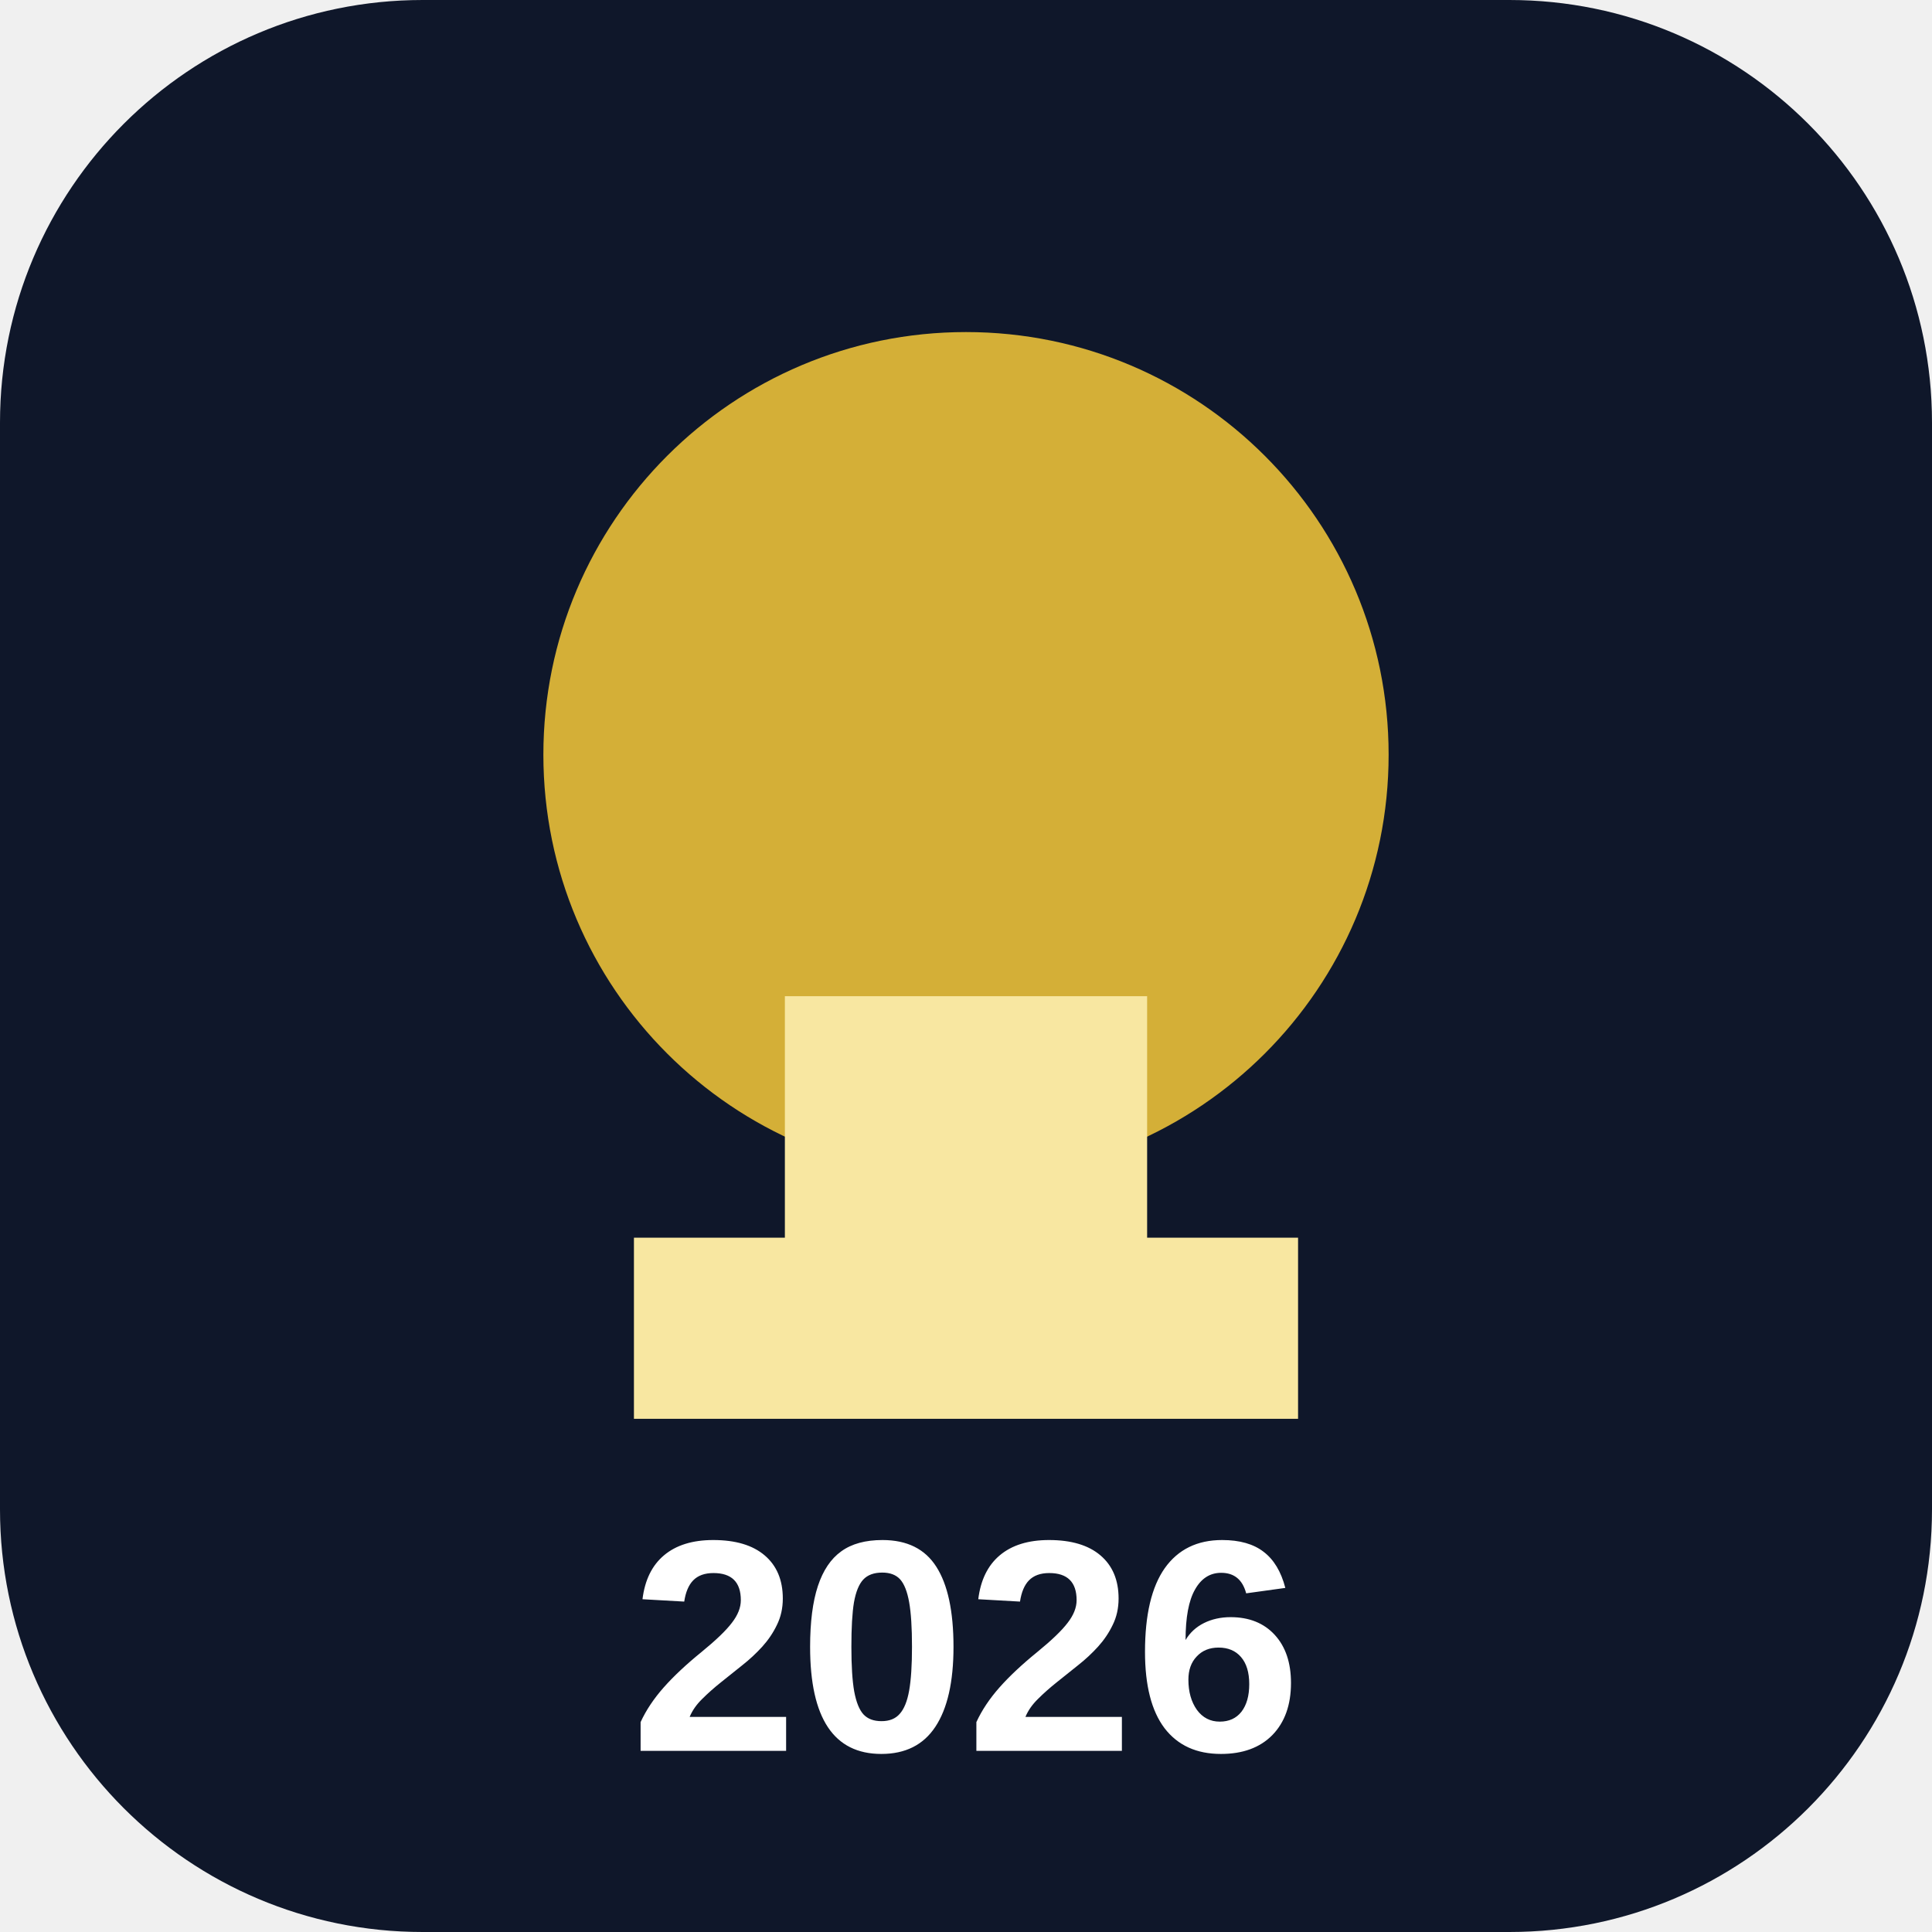
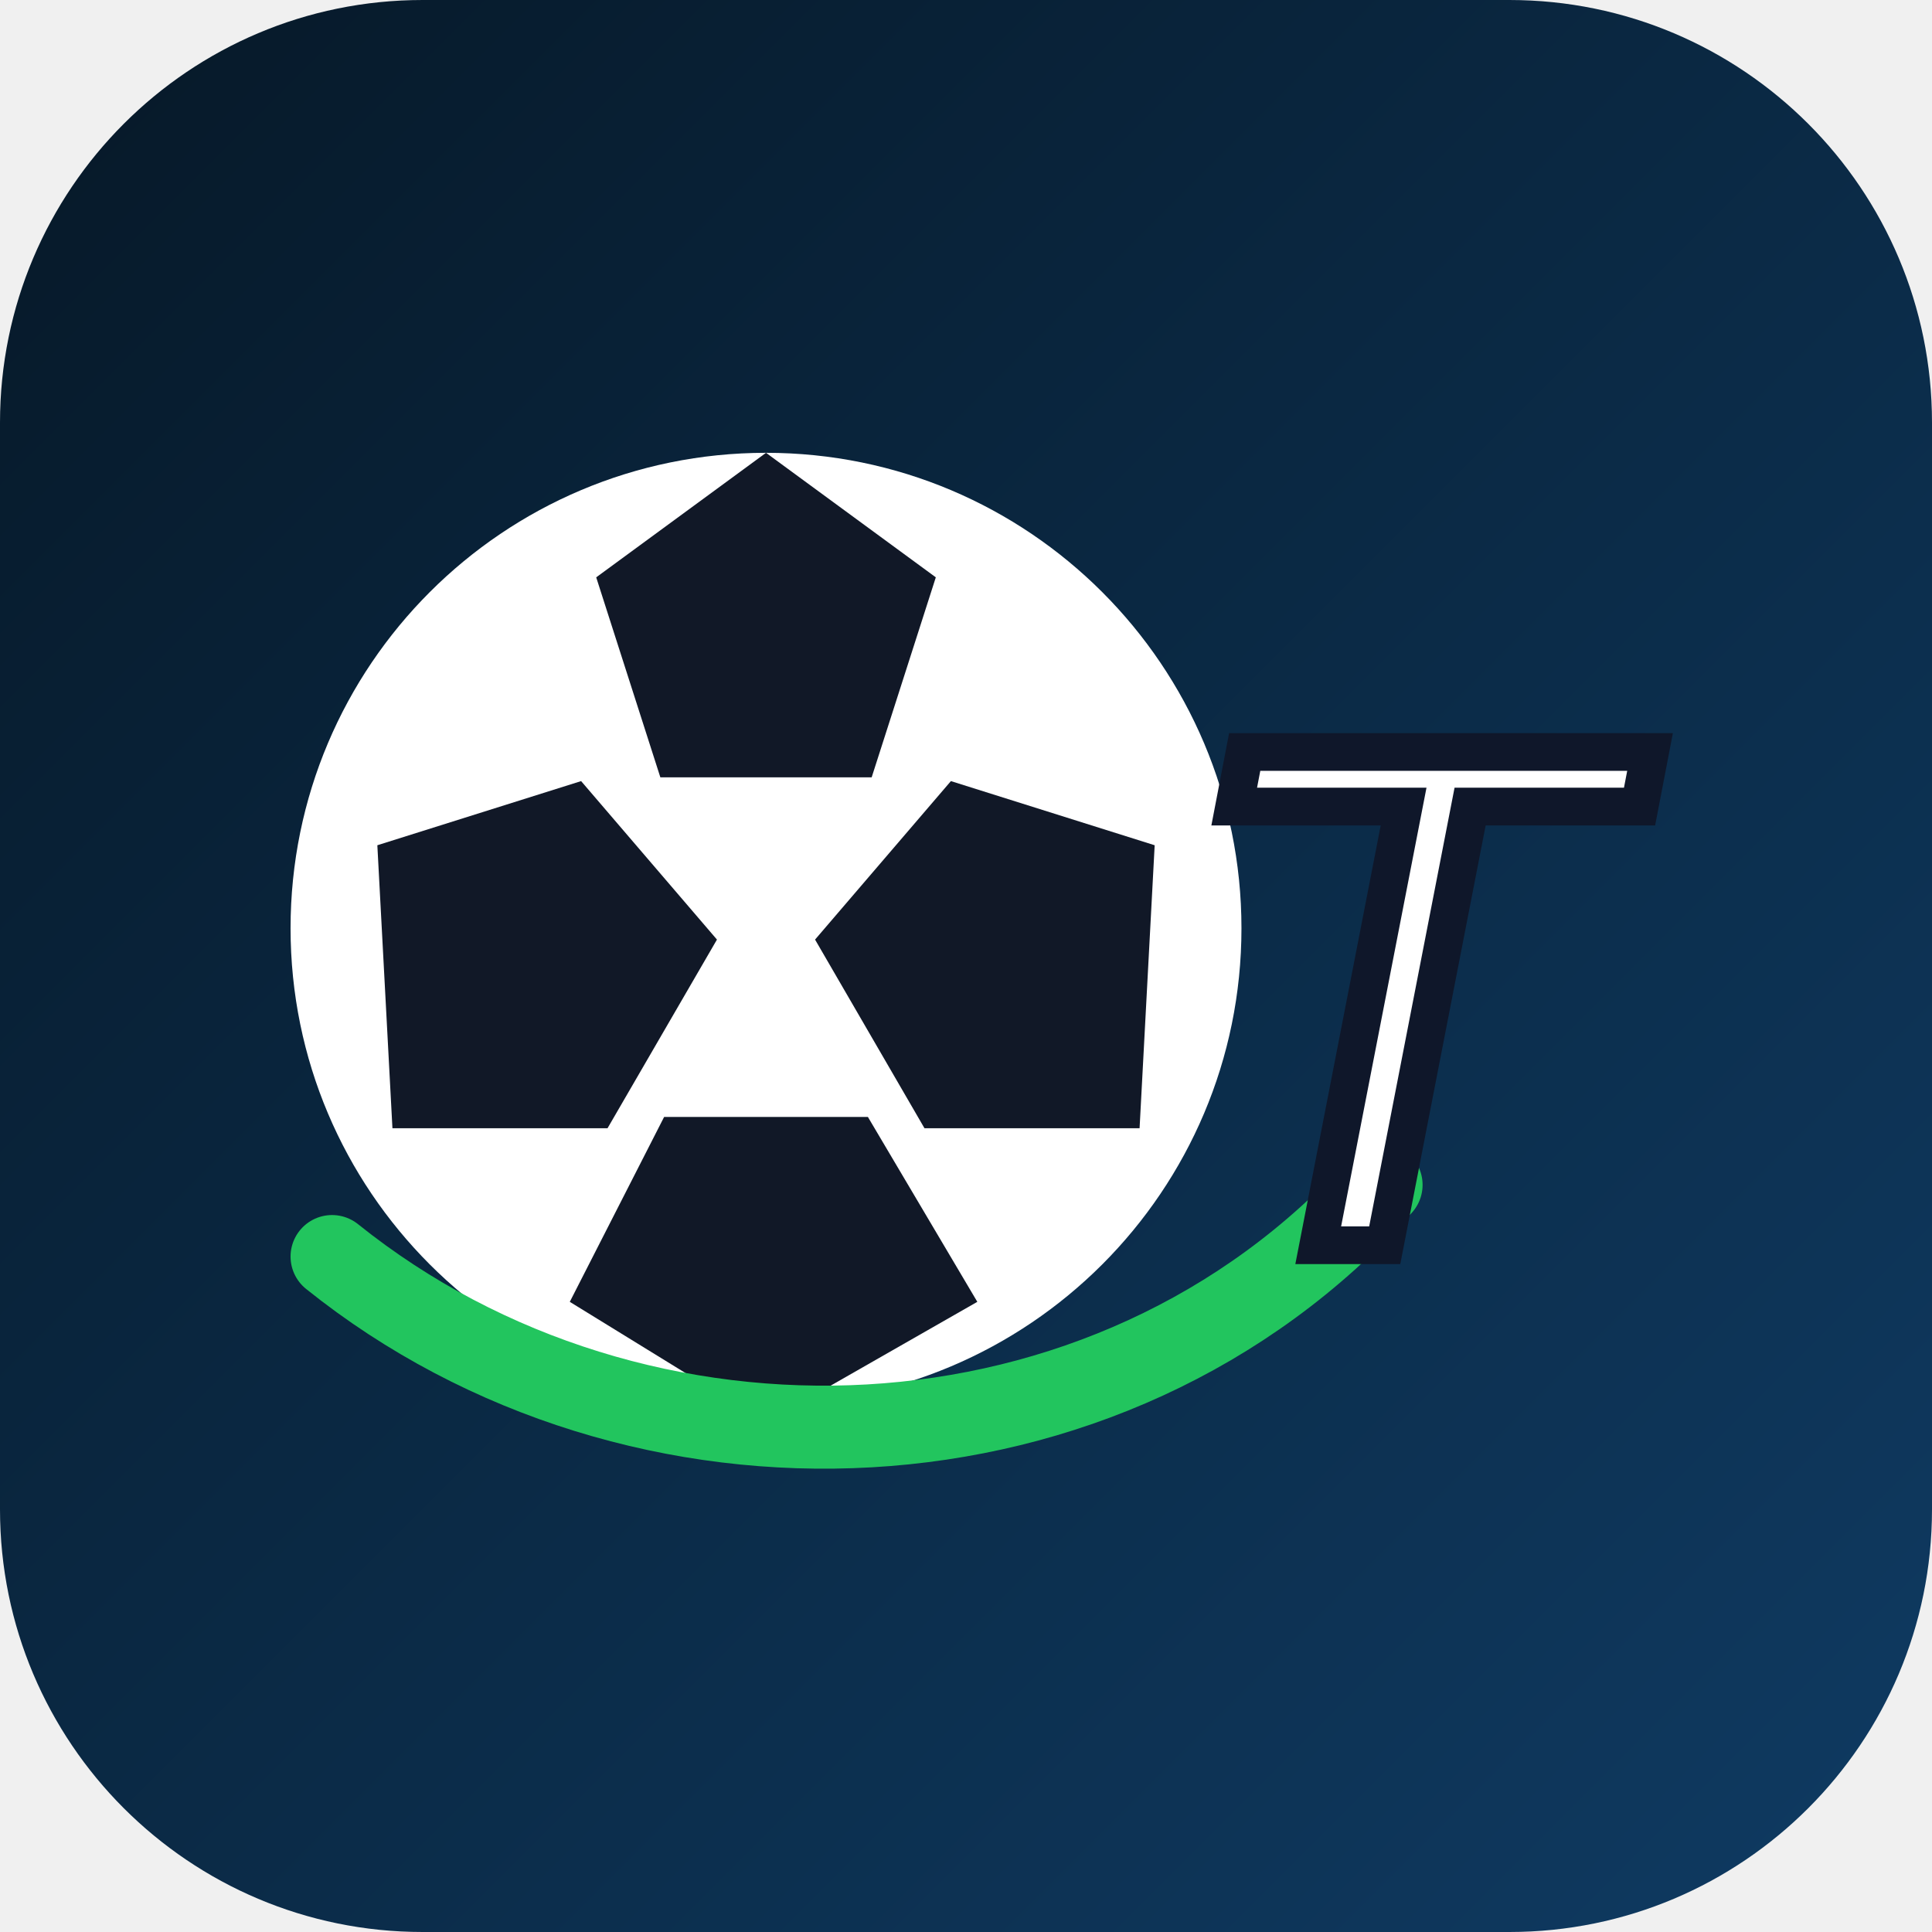
- <svg xmlns="http://www.w3.org/2000/svg" viewBox="0 0 128 128">
-   <rect width="128" height="128" rx="28" fill="#0f172a" />
-   <circle cx="64" cy="50" r="28" fill="#d4af37" />
-   <path d="M42 82h44v12H42zM52 66h24v18H52z" fill="#f8e7a1" />
-   <text x="64" y="116" font-size="20" text-anchor="middle" fill="white" font-family="Arial" font-weight="900">2026</text>
+ <svg xmlns="http://www.w3.org/2000/svg" viewBox="0 0 512 512">
+   <defs>
+     <linearGradient id="bg" x1="0" x2="1" y1="0" y2="1">
+       <stop offset="0" stop-color="#061827" />
+       <stop offset="1" stop-color="#0f3b63" />
+     </linearGradient>
+   </defs>
+   <rect width="512" height="512" rx="112" fill="url(#bg)" />
+   <circle cx="203" cy="246" r="126" fill="#fff" />
+   <path d="M203 120l45 33-17 53h-56l-17-53zM100 224l54-17 36 42-29 50h-57zM306 224l-54-17-36 42 29 50h57zM151 345l25-49h54l29 49-56 32z" fill="#111827" />
+   <path d="M88 333c81 65 206 61 278-19" fill="none" stroke="#22c55e" stroke-width="22" stroke-linecap="round" />
+   <text x="310" y="330" font-family="Arial Black,Arial,sans-serif" font-size="190" fill="#fff" stroke="#0f172a" stroke-width="10" font-style="italic">T</text>
</svg>
